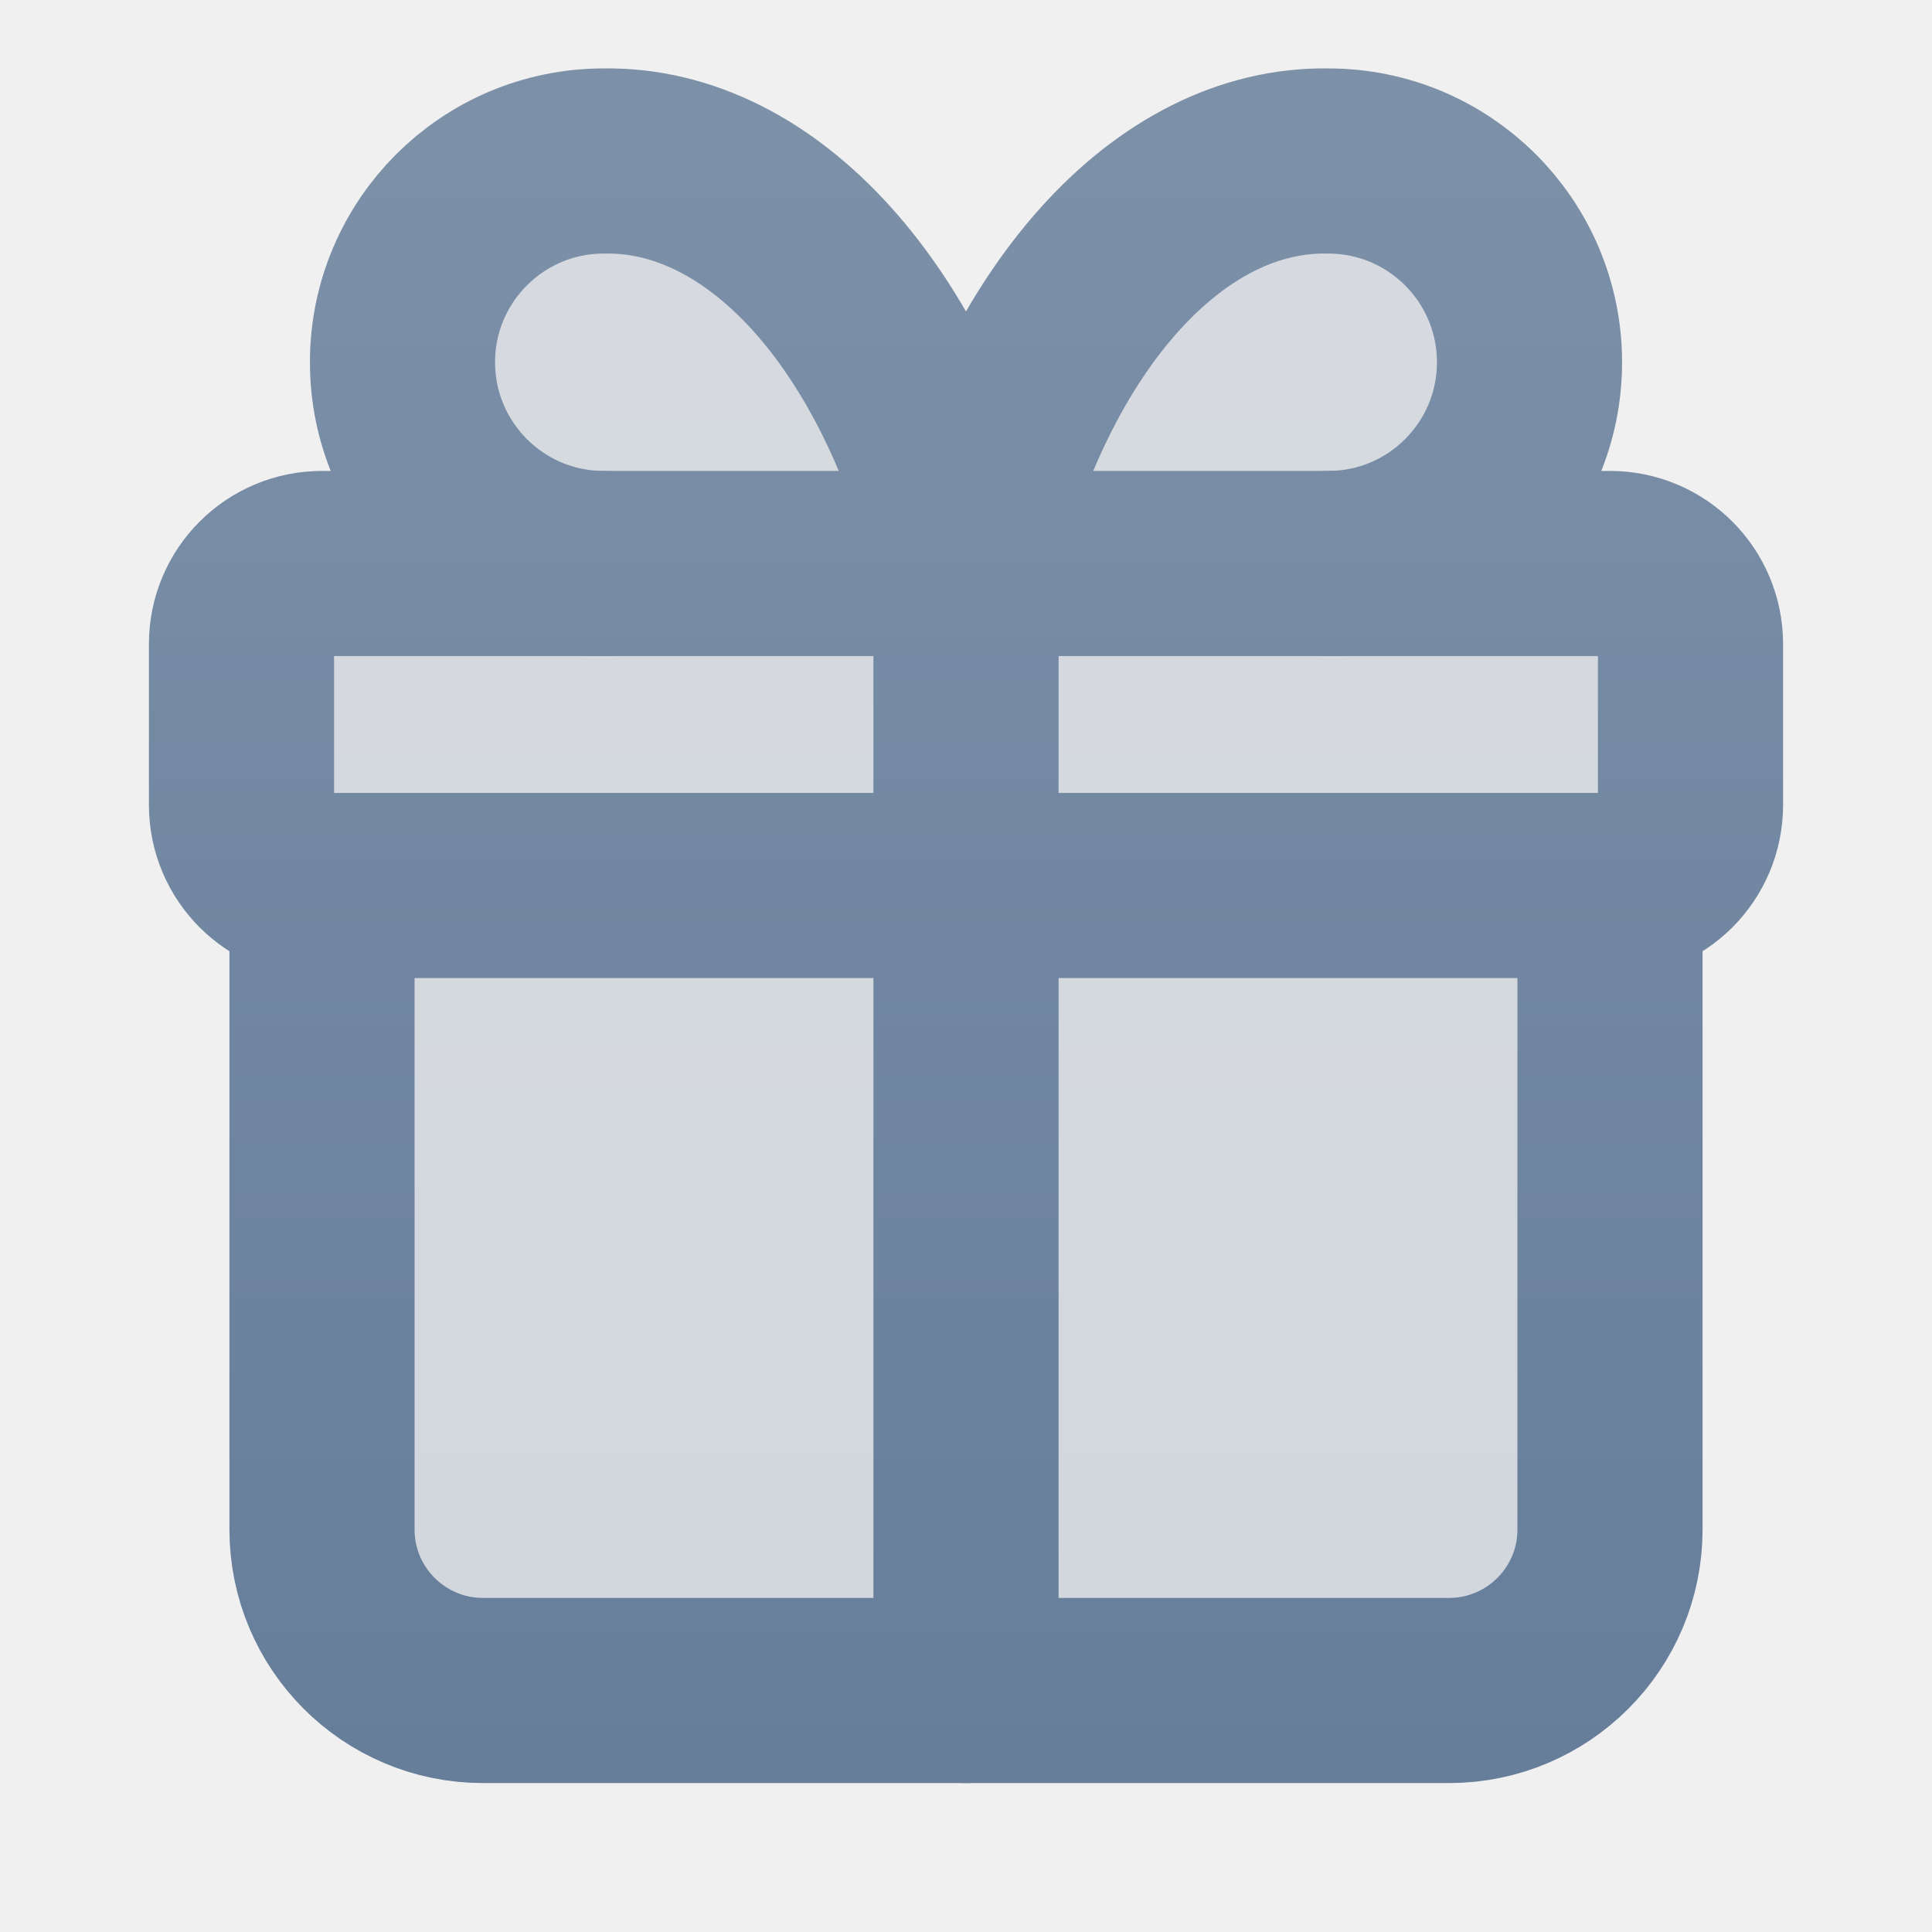
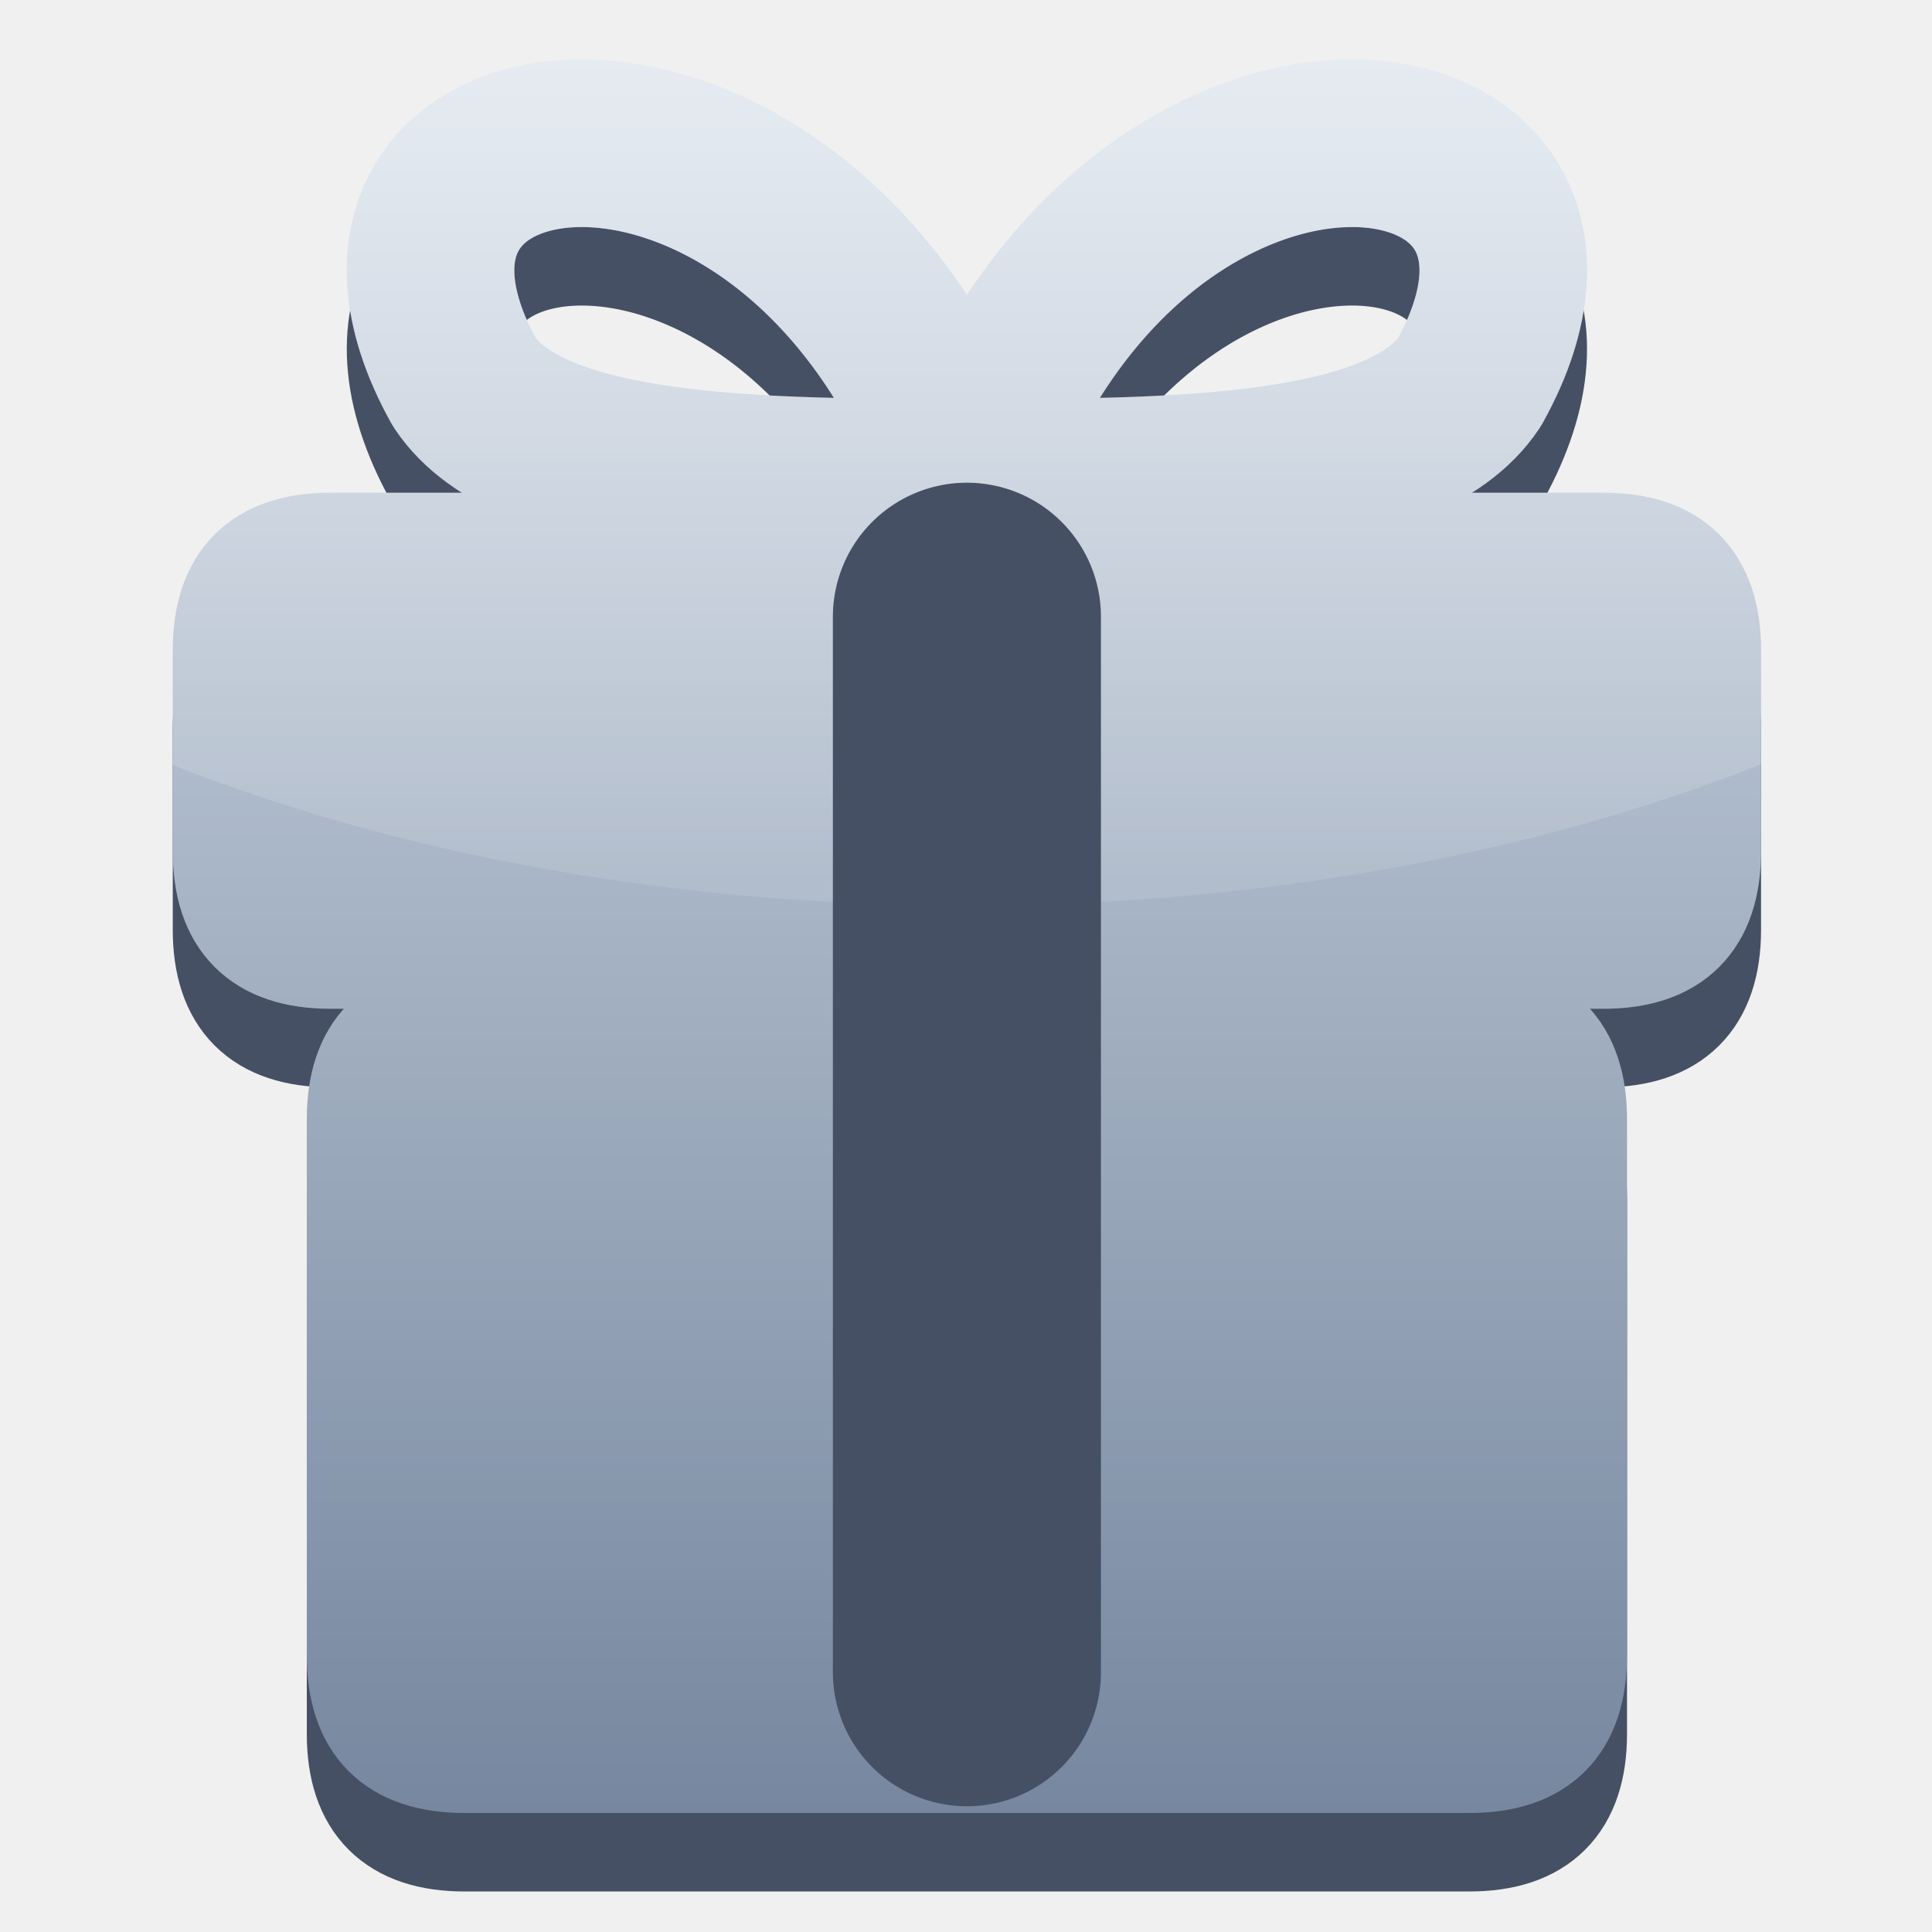
- <svg xmlns="http://www.w3.org/2000/svg" viewBox="0 0 24 24" width="24" height="24">
+ <svg xmlns="http://www.w3.org/2000/svg" viewBox="0 0 64 64" width="64" height="64">
  <defs>
-     <linearGradient id="gift2p" x1="12" y1="2" x2="12" y2="22" gradientUnits="userSpaceOnUse">
-       <stop offset="0" stop-color="#7c90a8" />
-       <stop offset="1" stop-color="#667e9a" />
+     <linearGradient id="b" gradientUnits="userSpaceOnUse" x1="32" y1="5.4" x2="32" y2="57.7">
+       <stop stop-color="#d5dee9" />
+       <stop offset="1" stop-color="#76879f" />
    </linearGradient>
+     <linearGradient id="s" gradientUnits="userSpaceOnUse" x1="0" y1="0" x2="0" y2="30">
+       <stop stop-color="#fff" stop-opacity=".42" />
+       <stop offset="1" stop-color="#fff" stop-opacity=".1" />
+     </linearGradient>
+     <mask id="m" maskUnits="userSpaceOnUse" x="0" y="0" width="64" height="64">
+       <g transform="translate(-3.49 -3.99) scale(1.11)">
+         <path d="M32 18C27 4 12 6 17 15C19 18 26 18 32 18C38 18 45 18 47 15C52 6 37 4 32 18Z" fill="none" stroke="#fff" stroke-width="5" stroke-linecap="round" stroke-linejoin="round" />
+         <path d="M13 20H51Q54 20 54 23V29Q54 32 51 32H13Q10 32 10 29V23Q10 20 13 20Z" fill="#fff" stroke="#fff" stroke-width="3.4" stroke-linejoin="round" />
+         <path d="M17 34H47Q50 34 50 37V53Q50 56 47 56H17Q14 56 14 53V37Q14 34 17 34Z" fill="#fff" stroke="#fff" stroke-width="3.4" stroke-linejoin="round" />
+       </g>
+     </mask>
  </defs>
-   <g transform="translate(0.00 0.00) scale(1)" fill="url(#gift2p)" fill-opacity=".22">
-     <path d="M20 11v8a2 2 0 0 1-2 2H6a2 2 0 0 1-2-2v-8" />
-     <path d="M7.5 7a1 1 0 0 1 0-5A4.8 8 0 0 1 12 7a4.8 8 0 0 1 4.5-5 1 1 0 0 1 0 5" />
-     <path d="M4 7h16a1 1 0 0 1 1 1v2a1 1 0 0 1 -1 1h-16a1 1 0 0 1 -1 -1v-2a1 1 0 0 1 1 -1Z" />
+   <g transform="translate(0 2.6)">
+     <g transform="translate(-3.49 -3.99) scale(1.11)">
+       <path d="M32 18C27 4 12 6 17 15C19 18 26 18 32 18C38 18 45 18 47 15C52 6 37 4 32 18Z" fill="none" stroke="#465064" stroke-width="5" stroke-linecap="round" stroke-linejoin="round" />
+       <path d="M13 20H51Q54 20 54 23V29Q54 32 51 32H13Q10 32 10 29V23Q10 20 13 20Z" fill="#465064" stroke="#465064" stroke-width="3.4" stroke-linejoin="round" />
+       <path d="M17 34H47Q50 34 50 37V53Q50 56 47 56H17Q14 56 14 53V37Q14 34 17 34Z" fill="#465064" stroke="#465064" stroke-width="3.4" stroke-linejoin="round" />
+     </g>
  </g>
-   <g transform="translate(0.00 0.00) scale(1)" stroke="url(#gift2p)" stroke-width="2.3" stroke-linecap="round" stroke-linejoin="round" fill="none">
-     <path d="M12 7v14" />
-     <path d="M20 11v8a2 2 0 0 1-2 2H6a2 2 0 0 1-2-2v-8" />
-     <path d="M7.5 7a1 1 0 0 1 0-5A4.8 8 0 0 1 12 7a4.8 8 0 0 1 4.5-5 1 1 0 0 1 0 5" />
-     <path d="M4 7h16a1 1 0 0 1 1 1v2a1 1 0 0 1 -1 1h-16a1 1 0 0 1 -1 -1v-2a1 1 0 0 1 1 -1Z" />
+   <g transform="translate(-3.49 -3.99) scale(1.11)">
+     <path d="M32 18C27 4 12 6 17 15C19 18 26 18 32 18C38 18 45 18 47 15C52 6 37 4 32 18Z" fill="none" stroke="url(#b)" stroke-width="5" stroke-linecap="round" stroke-linejoin="round" />
+     <path d="M13 20H51Q54 20 54 23V29Q54 32 51 32H13Q10 32 10 29V23Q10 20 13 20Z" fill="url(#b)" stroke="url(#b)" stroke-width="3.4" stroke-linejoin="round" />
+     <path d="M17 34H47Q50 34 50 37V53Q50 56 47 56H17Q14 56 14 53V37Q14 34 17 34Z" fill="url(#b)" stroke="url(#b)" stroke-width="3.4" stroke-linejoin="round" />
+   </g>
+   <ellipse mask="url(#m)" cx="32" cy="4" rx="46" ry="26" fill="url(#s)" />
+   <g transform="translate(-3.49 -3.99) scale(1.11)">
+     <path d="M32 22V53.5" fill="none" stroke="#465064" stroke-width="8" stroke-linecap="round" stroke-linejoin="round" />
  </g>
</svg>
